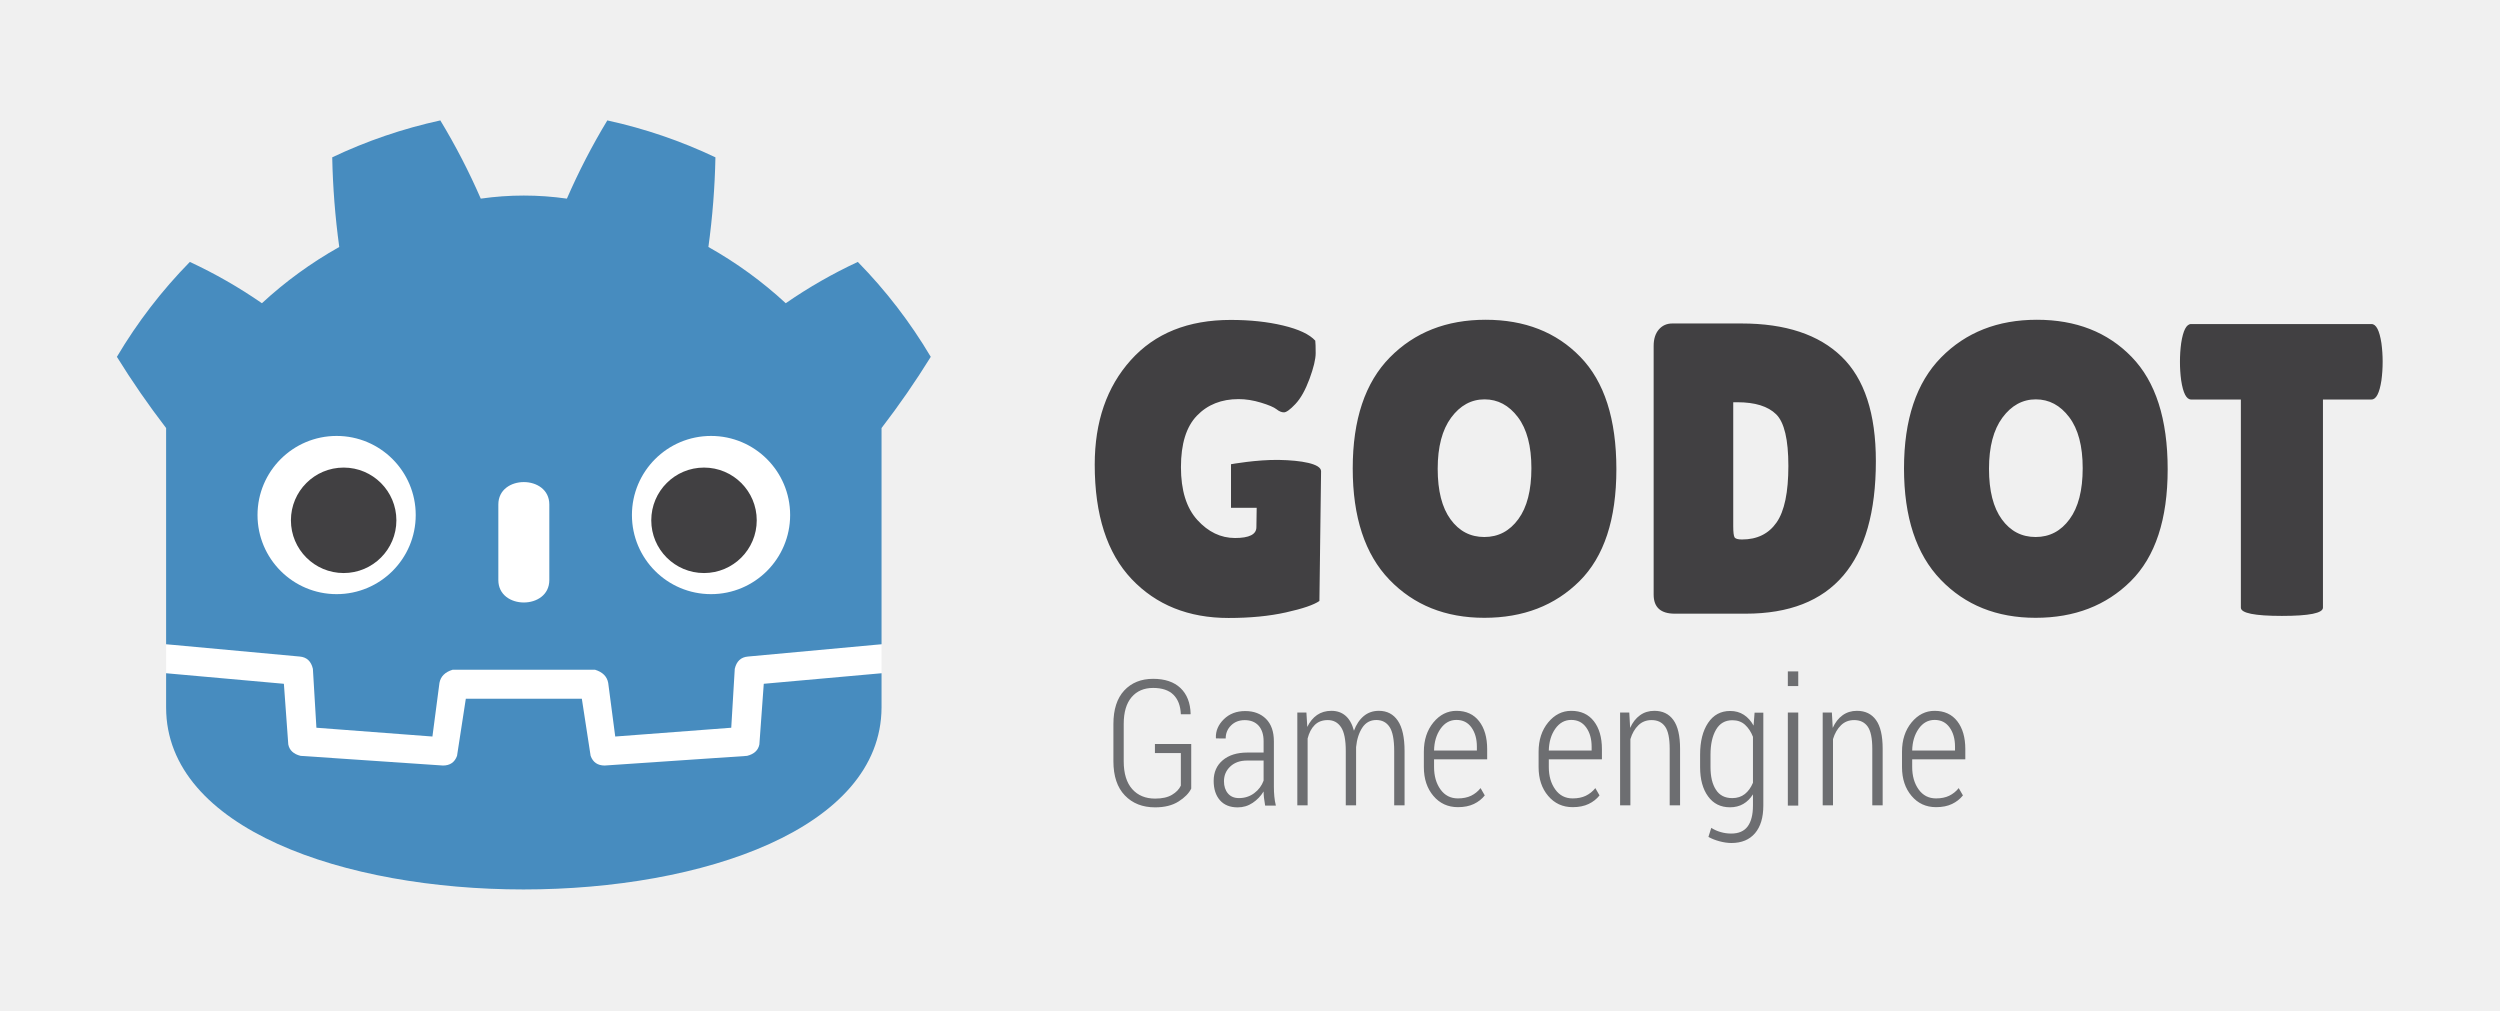
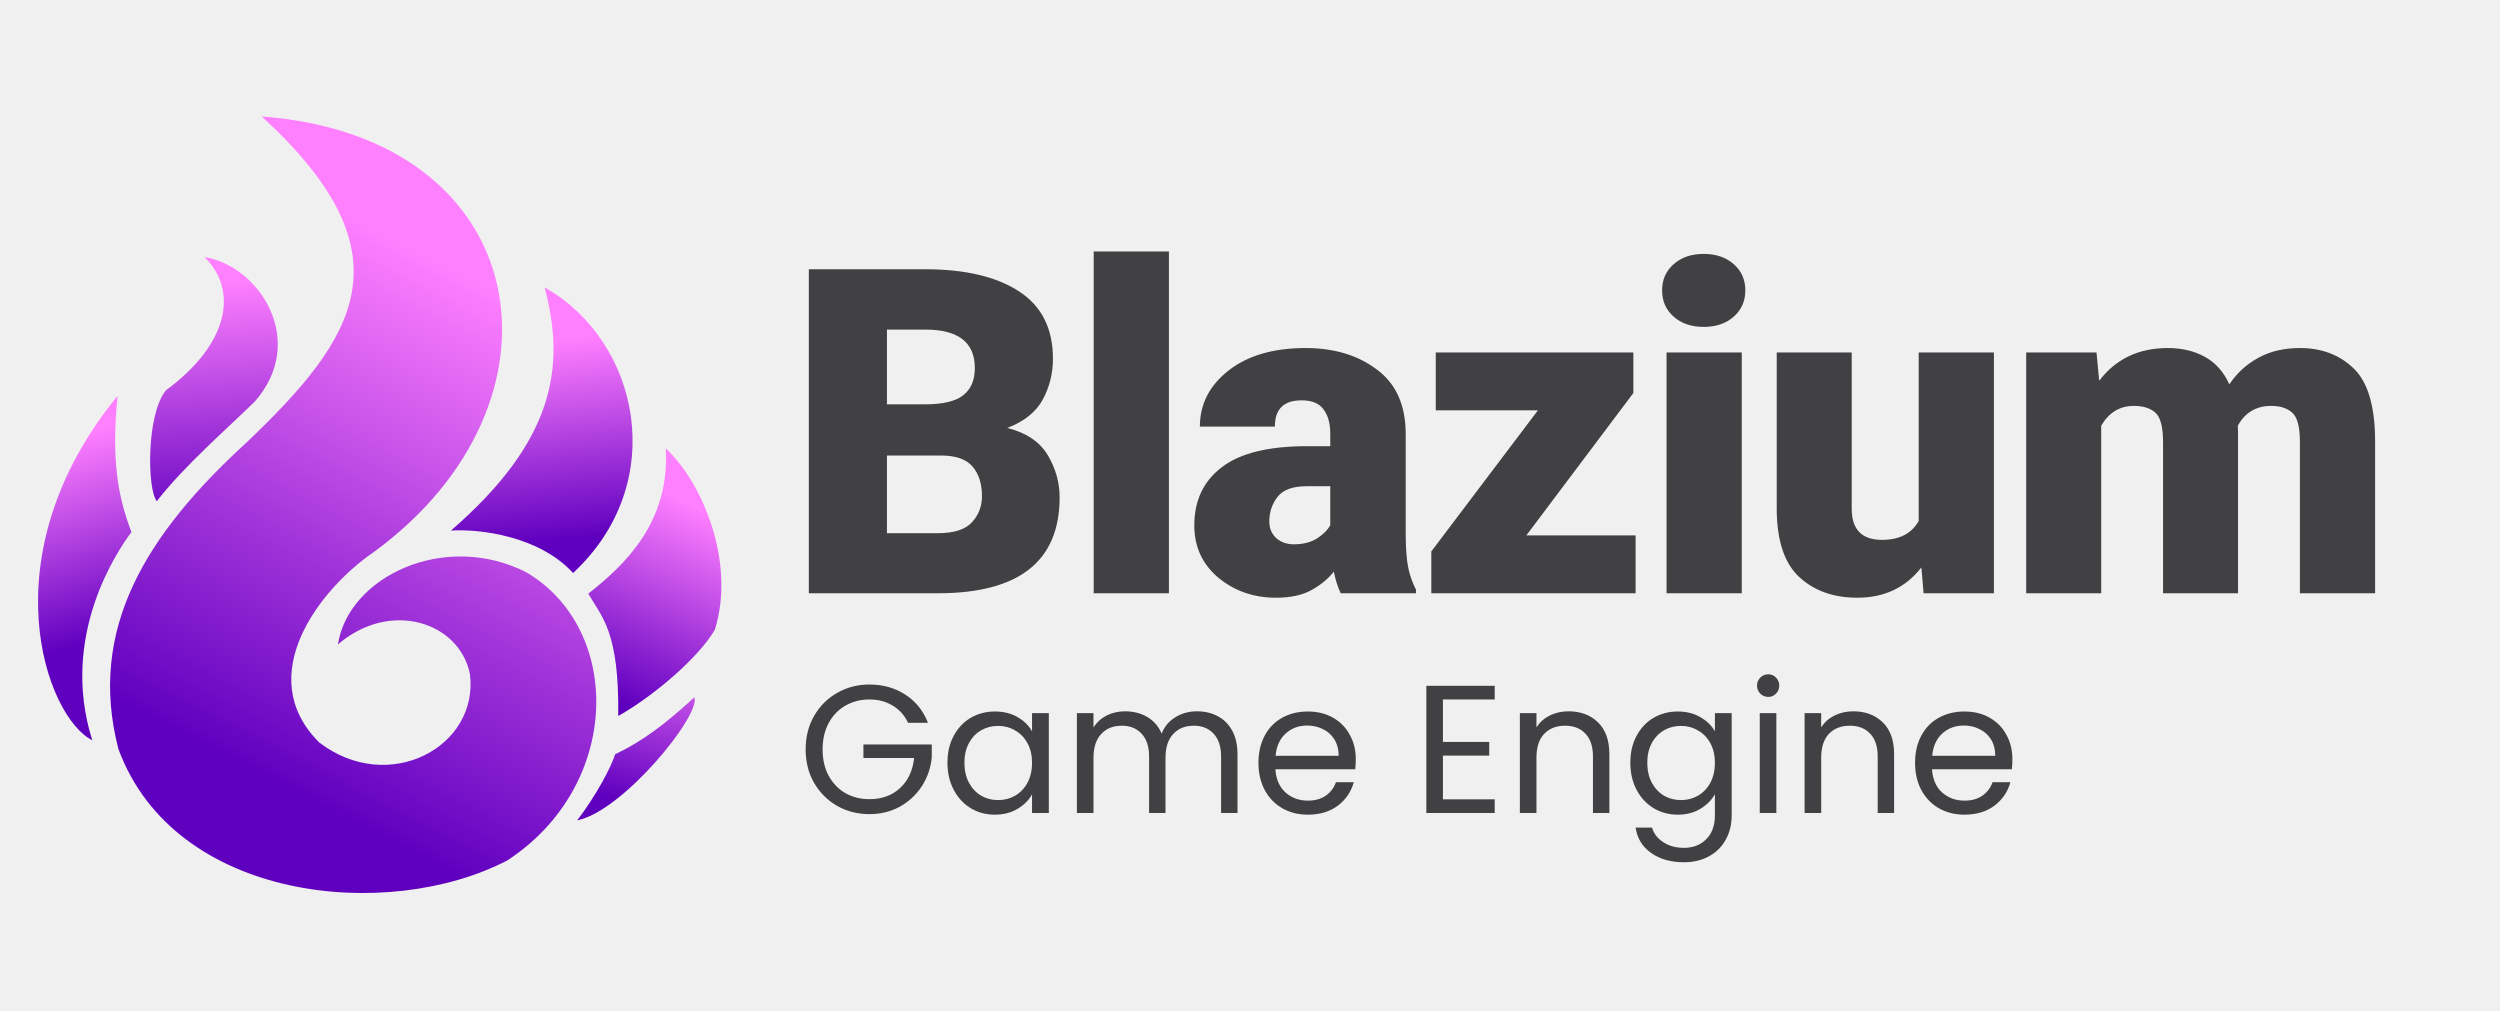
- <svg xmlns="http://www.w3.org/2000/svg" width="1024" height="414">
-   <path fill="#414042" d="M523.82 188.382c-9.142-.142-19.603 1.764-19.603 1.764v17.842h10.52l-.117 7.953c0 2.946-2.92 4.427-8.747 4.427-5.831 0-10.982-2.47-15.45-7.395-4.48-4.932-6.708-12.141-6.708-21.64 0-9.519 2.176-16.537 6.536-21.065 4.35-4.524 10.05-6.794 17.064-6.794 2.946 0 5.996.476 9.168 1.445 3.174.962 5.293 1.863 6.375 2.707 1.072.867 2.09 1.277 3.056 1.277.96 0 2.513-1.122 4.66-3.392 2.153-2.263 4.082-5.693 5.782-10.267 1.694-4.598 2.543-8.122 2.543-10.621 0-2.48-.054-4.19-.164-5.092-2.379-2.603-6.767-4.666-13.168-6.2-6.39-1.53-13.552-2.289-21.476-2.289-17.438 0-31.073 5.49-40.92 16.47-9.855 10.982-14.773 25.24-14.773 42.79 0 20.607 5.035 36.227 15.103 46.868 10.085 10.64 23.327 15.953 39.743 15.953 8.827 0 16.664-.76 23.51-2.289 6.853-1.523 11.41-3.088 13.676-4.67l.68-53.137c0-3.087-8.149-4.488-17.29-4.645m84.247-24.804c-5.431 0-9.98 2.496-13.671 7.47-3.672 4.98-5.517 11.969-5.517 20.963 0 9.013 1.754 15.914 5.27 20.722 3.508 4.823 8.117 7.225 13.835 7.225 5.715 0 10.358-2.432 13.924-7.313q5.351-7.293 5.353-20.884c0-9.054-1.846-16.023-5.524-20.89q-5.51-7.292-13.67-7.293m-.083 89.477c-15.9 0-28.868-5.203-38.89-15.61q-15.016-15.624-15.017-45.592c0-19.992 5.063-35.128 15.191-45.435 10.131-10.293 23.209-15.444 39.228-15.444 16.016 0 28.954 5.058 38.795 15.204 9.858 10.126 14.778 25.477 14.778 46.009 0 20.546-5.034 35.828-15.114 45.856-10.08 10.008-23.062 15.012-38.971 15.012m101.95-88.298v50.788c0 2.37.176 3.866.515 4.493.337.624 1.358.937 3.052.937 6.232 0 10.954-2.328 14.181-6.97 3.235-4.636 4.835-12.356 4.835-23.168 0-10.817-1.674-17.865-5-21.139-3.344-3.283-8.64-4.94-15.884-4.94zm-32.599 78.798V141.681c0-2.832.704-5.067 2.126-6.724 1.413-1.632 3.25-2.461 5.521-2.461h28.357c17.994 0 31.664 4.54 40.994 13.597 9.347 9.054 14.02 23.31 14.02 42.784 0 41.66-17.778 62.486-53.326 62.486h-29.03c-5.769 0-8.662-2.597-8.662-7.808m156.544-79.977c-5.432 0-9.994 2.496-13.678 7.47q-5.507 7.471-5.508 20.963c0 9.013 1.758 15.914 5.262 20.722 3.505 4.823 8.119 7.225 13.837 7.225 5.717 0 10.363-2.432 13.924-7.313q5.354-7.293 5.355-20.884c0-9.054-1.843-16.023-5.522-20.89-3.68-4.861-8.23-7.293-13.67-7.293m-.087 89.477q-23.86 0-38.88-15.61-15.03-15.624-15.03-45.592c0-19.992 5.065-35.128 15.191-45.435 10.139-10.293 23.209-15.444 39.233-15.444 16.02 0 28.946 5.058 38.8 15.204 9.85 10.126 14.772 25.477 14.772 46.009 0 20.546-5.037 35.828-15.115 45.856-10.076 10.008-23.07 15.012-38.971 15.012m117.69-4.17c0 2.251-5.597 3.392-16.809 3.392-11.202 0-16.815-1.141-16.815-3.392v-85.248h-20.371c-1.928 0-3.286-2.597-4.077-7.818a56 56 0 0 1-.501-7.636c0-2.592.162-5.146.501-7.636.79-5.205 2.15-7.823 4.077-7.823h73.864c1.924 0 3.277 2.617 4.078 7.823.333 2.49.505 5.043.505 7.636 0 2.608-.172 5.152-.505 7.637-.8 5.22-2.154 7.817-4.078 7.817h-19.87z" />
-   <path fill="#6d6e71" d="M487.93 322.997c-.94 1.926-2.664 3.691-5.188 5.289-2.52 1.607-5.722 2.406-9.611 2.406-5.132 0-9.259-1.617-12.394-4.887-3.122-3.243-4.686-7.92-4.686-14.022V296.57c0-5.97 1.473-10.548 4.431-13.743 2.95-3.17 6.903-4.78 11.84-4.78 4.824 0 8.564 1.27 11.212 3.781 2.639 2.519 4.025 6.038 4.146 10.532l-.066.2h-3.94c-.14-3.443-1.14-6.101-3.022-7.979-1.871-1.861-4.655-2.803-8.33-2.803-3.72 0-6.668 1.259-8.823 3.785-2.15 2.518-3.224 6.17-3.224 10.968v15.301q.001 7.462 3.476 11.382c2.316 2.592 5.438 3.892 9.38 3.892 2.876 0 5.19-.51 6.92-1.554 1.738-1.028 2.942-2.285 3.624-3.775V308.45h-10.618v-3.704h14.873zm19.557 3.902c2.336 0 4.416-.661 6.232-2.01 1.82-1.353 3.096-3.063 3.852-5.146v-8.224h-6.756q-4.31 0-6.896 2.442c-1.726 1.617-2.581 3.637-2.581 6.037 0 2.03.534 3.696 1.616 4.981 1.08 1.289 2.59 1.92 4.533 1.92m10.715 3.068a99 99 0 0 1-.48-3.225 22 22 0 0 1-.15-2.562 14.9 14.9 0 0 1-4.483 4.675c-1.836 1.236-3.878 1.848-6.128 1.848-3.147 0-5.567-.975-7.28-2.927-1.702-1.96-2.563-4.6-2.563-7.936 0-3.523 1.237-6.35 3.72-8.448 2.48-2.098 5.85-3.147 10.09-3.147h6.643v-4.672c0-2.686-.686-4.802-2.032-6.331-1.375-1.51-3.264-2.275-5.701-2.275-2.268 0-4.139.722-5.608 2.182-1.463 1.45-2.19 3.224-2.19 5.337l-3.944-.035-.07-.206c-.11-2.866.973-5.4 3.261-7.646 2.279-2.24 5.203-3.352 8.761-3.352 3.517 0 6.347 1.069 8.509 3.2q3.224 3.227 3.226 9.21v18.645c0 1.358.064 2.677.183 3.936a25 25 0 0 0 .627 3.729zm16.905-38.108.36 5.9c1-2.112 2.339-3.739 3.998-4.896q2.498-1.711 5.874-1.711c2.296 0 4.232.668 5.794 2.02 1.562 1.347 2.714 3.387 3.446 6.127.938-2.529 2.264-4.528 3.986-5.975 1.722-1.45 3.812-2.172 6.23-2.172 3.335 0 5.923 1.35 7.755 4.05 1.841 2.705 2.759 6.856 2.759 12.464v22.207h-4.246v-22.28c0-4.663-.645-7.946-1.9-9.834-1.261-1.89-3.071-2.842-5.41-2.842-2.462 0-4.384 1.04-5.767 3.152-1.375 2.112-2.223 4.754-2.531 7.945v23.86h-4.224v-22.258c0-4.554-.639-7.812-1.945-9.759-1.299-1.946-3.107-2.912-5.427-2.912-2.218 0-4.013.677-5.358 2.02-1.353 1.349-2.315 3.195-2.899 5.538v27.369h-4.22v-38.014zm61.457 3.021q-3.966 0-6.517 3.613c-1.705 2.415-2.585 5.392-2.656 8.938h17.537v-1.626c0-3.137-.736-5.75-2.21-7.822-1.482-2.075-3.53-3.103-6.154-3.103m.598 35.735c-4.099 0-7.451-1.543-10.055-4.621q-3.895-4.61-3.896-11.793v-6.313c0-4.798 1.303-8.798 3.912-11.979 2.616-3.167 5.758-4.75 9.441-4.75 3.983 0 7.068 1.413 9.27 4.246q3.313 4.257 3.312 11.434v4.171H587.39v3.162c0 3.68.882 6.744 2.635 9.19 1.757 2.45 4.144 3.666 7.136 3.666 2.077 0 3.888-.367 5.396-1.089a11.1 11.1 0 0 0 3.877-3.132l1.728 2.99c-1.148 1.456-2.634 2.633-4.45 3.505-1.811.868-4 1.312-6.551 1.312m46.411-35.734q-3.976 0-6.528 3.613-2.54 3.62-2.652 8.938h17.54v-1.626c0-3.137-.733-5.75-2.216-7.822-1.475-2.075-3.52-3.103-6.144-3.103m.593 35.735c-4.1 0-7.446-1.543-10.045-4.621q-3.91-4.61-3.91-11.793v-6.313c0-4.798 1.309-8.798 3.913-11.979 2.623-3.167 5.766-4.75 9.45-4.75 3.975 0 7.072 1.413 9.27 4.246 2.2 2.837 3.304 6.65 3.304 11.434v4.171h-21.755v3.162q0 5.52 2.647 9.19c1.747 2.45 4.124 3.666 7.125 3.666 2.087 0 3.888-.367 5.392-1.089a11.2 11.2 0 0 0 3.894-3.132l1.717 2.99c-1.15 1.456-2.633 2.633-4.451 3.505-1.81.868-3.997 1.312-6.55 1.312m23.189-38.755.345 6.284c1.014-2.23 2.353-3.962 4.034-5.166 1.667-1.21 3.63-1.824 5.887-1.824 3.396 0 5.998 1.256 7.804 3.78 1.826 2.518 2.73 6.434 2.73 11.749v23.191h-4.249V306.72c0-4.343-.636-7.377-1.9-9.137-1.258-1.76-3.107-2.636-5.513-2.636-2.158 0-3.968.701-5.419 2.126-1.457 1.412-2.543 3.294-3.267 5.666v27.134h-4.219V291.86zm33.27 22.395c0 3.858.73 6.926 2.213 9.208 1.465 2.304 3.695 3.443 6.671 3.443 2.04 0 3.757-.544 5.167-1.657 1.405-1.113 2.514-2.662 3.336-4.627V301.79c-.79-2.025-1.874-3.66-3.244-4.92-1.368-1.24-3.102-1.863-5.186-1.863-2.97 0-5.216 1.294-6.708 3.891-1.502 2.603-2.25 5.995-2.25 10.161zm-4.262-5.195c0-5.386 1.088-9.714 3.274-12.975 2.169-3.245 5.187-4.871 9.03-4.871 2.134 0 4.007.52 5.607 1.564 1.603 1.024 2.928 2.523 3.992 4.43l.412-5.287h3.581v38.048c0 4.871-1.13 8.646-3.4 11.317-2.271 2.66-5.499 4.009-9.666 4.009-1.5 0-3.11-.235-4.832-.691-1.724-.456-3.252-1.054-4.59-1.805l1.168-3.704a14.1 14.1 0 0 0 3.831 1.716 15.2 15.2 0 0 0 4.352.616q4.536-.001 6.71-2.905c1.452-1.961 2.18-4.798 2.18-8.553v-4.597c-1.079 1.71-2.402 3.024-3.97 3.93-1.563.912-3.39 1.368-5.448 1.368-3.818 0-6.814-1.496-8.976-4.486-2.167-2.983-3.255-6.965-3.255-11.93zm40.2 20.916h-4.266V291.86h4.266zm0-48.968h-4.266v-6.005h4.266zm13.774 10.852.346 6.284c1.016-2.23 2.35-3.962 4.027-5.166 1.677-1.21 3.643-1.824 5.89-1.824 3.397 0 6.01 1.256 7.82 3.78 1.821 2.518 2.717 6.434 2.717 11.749v23.191h-4.248V306.72c0-4.343-.635-7.377-1.897-9.137-1.268-1.76-3.103-2.636-5.517-2.636-2.157 0-3.962.701-5.412 2.126-1.455 1.412-2.545 3.294-3.266 5.666v27.134h-4.224V291.86zm42.074 3.021q-3.978 0-6.518 3.613-2.547 3.62-2.66 8.938h17.54v-1.626c0-3.137-.731-5.75-2.21-7.822-1.476-2.075-3.525-3.103-6.152-3.103m.602 35.735c-4.11 0-7.456-1.543-10.048-4.621q-3.903-4.61-3.903-11.793v-6.313c0-4.798 1.302-8.798 3.91-11.979q3.924-4.75 9.439-4.75c3.978 0 7.077 1.413 9.283 4.246 2.197 2.837 3.3 6.65 3.3 11.434v4.171h-21.76v3.162c0 3.68.887 6.744 2.642 9.19 1.754 2.45 4.133 3.666 7.137 3.666 2.08 0 3.88-.367 5.382-1.089a11.16 11.16 0 0 0 3.897-3.132l1.725 2.99c-1.156 1.456-2.64 2.633-4.454 3.505-1.81.868-3.998 1.312-6.55 1.312" />
-   <g fill="#fff" transform="matrix(.36 0 0 .36 30.24 21.6)">
-     <path d="M105 673v33q407 354 814 0v-33z" />
-     <path fill="#478cbf" d="m105 673 152 14q12 1 15 14l4 67 132 10 8-61q2-11 15-15h162q13 4 15 15l8 61 132-10 4-67q3-13 15-14l152-14V427q30-39 56-81-35-59-83-108-43 20-82 47-40-37-88-64 7-51 8-102-59-28-123-42-26 43-46 89-49-7-98 0-20-46-46-89-64 14-123 42 1 51 8 102-48 27-88 64-39-27-82-47-48 49-83 108 26 42 56 81zm0 33v39c0 276 813 276 814 0v-39l-134 12-5 69q-2 10-14 13l-162 11q-12 0-16-11l-10-65H446l-10 65q-4 11-16 11l-162-11q-12-3-14-13l-5-69z" />
-     <path d="M483 600c0 34 58 34 58 0v-86c0-34-58-34-58 0z" />
-     <circle cx="725" cy="526" r="90" />
-     <circle cx="299" cy="526" r="90" />
-   </g>
-   <g fill="#414042" transform="matrix(.36 0 0 .36 30.24 21.6)">
-     <circle cx="307" cy="532" r="60" />
-     <circle cx="717" cy="532" r="60" />
+ <svg xmlns="http://www.w3.org/2000/svg" xmlns:xlink="http://www.w3.org/1999/xlink" xml:space="preserve" width="1024" height="414">
+   <defs>
+     <linearGradient xlink:href="#a" id="b" x1="345.488" x2="326.393" y1="537.545" y2="278.277" gradientTransform="translate(25.645)" gradientUnits="userSpaceOnUse" />
+     <linearGradient id="a">
+       <stop offset="0" stop-color="#6000bf" />
+       <stop offset="1" stop-color="#ff80ff" />
+     </linearGradient>
+     <linearGradient xlink:href="#a" id="c" x1="628.385" x2="605.516" y1="554.552" y2="345.675" gradientTransform="translate(25.645)" gradientUnits="userSpaceOnUse" />
+     <linearGradient xlink:href="#a" id="d" x1="711.173" x2="813.123" y1="702.796" y2="513.799" gradientTransform="translate(25.645)" gradientUnits="userSpaceOnUse" />
+     <linearGradient xlink:href="#a" id="e" x1="263.133" x2="199.507" y1="648.504" y2="445.445" gradientTransform="translate(25.645)" gradientUnits="userSpaceOnUse" />
+     <linearGradient xlink:href="#a" id="f" x1="760.851" x2="818.785" y1="829.706" y2="638.514" gradientTransform="translate(25.645)" gradientUnits="userSpaceOnUse" />
+     <linearGradient xlink:href="#a" id="g" x1="447.231" x2="722.686" y1="825.105" y2="341.161" gradientTransform="translate(25.645)" gradientUnits="userSpaceOnUse" />
+   </defs>
+   <path fill="#414042" d="M 434.022,203.716 Q 434.022,243 384.165,243 H 331.3 V 110.291 h 47.67 q 24.518,0 38.372,9.024 13.945,9.023 13.945,27.617 0,9.024 -4.192,16.771 -4.193,7.656 -14.493,11.576 11.758,3.007 16.589,11.21 4.83,8.112 4.83,17.227 z m -70.73,-68.724 v 30.625 h 15.495 q 11.12,0 15.769,-3.737 4.74,-3.737 4.74,-11.12 0,-15.768 -20.326,-15.768 z m 38.92,68.268 q 0,-7.656 -3.828,-12.122 -3.828,-4.557 -12.943,-4.557 h -22.149 v 31.81 h 20.873 q 9.753,0 13.854,-4.375 4.193,-4.467 4.193,-10.756 M 478.785,103 V 243 H 447.978 V 103 Z m 70.375,140 q -1.732,-3.555 -2.826,-8.841 -3.554,4.466 -9.205,7.565 -5.56,3.099 -14.492,3.099 -13.672,0 -23.607,-8.203 -9.844,-8.295 -9.844,-21.42 0,-15.22 11.21,-23.789 11.212,-8.659 35.001,-8.659 h 9.48 v -5.195 q 0,-6.198 -2.735,-9.844 -2.643,-3.737 -9.024,-3.737 -10.937,0 -10.937,10.756 h -30.716 q 0,-13.763 11.757,-22.97 11.758,-9.205 31.537,-9.205 17.591,0 29.258,8.841 11.758,8.75 11.758,26.341 v 40.378 q 0,9.662 1.093,14.675 1.094,4.922 3.1,8.659 V 243 Z m -19.232,-20.052 q 5.651,0 9.48,-2.37 3.828,-2.46 5.468,-5.469 v -15.95 h -9.661 q -8.66,0 -12.032,4.466 -3.28,4.375 -3.28,9.935 0,4.193 2.825,6.836 2.916,2.552 7.2,2.552 m 58.162,-54.87 V 144.38 h 80.937 v 16.589 l -43.84,58.333 h 44.752 V 243 h -83.672 v -17.135 l 43.659,-57.787 z m 92.706,-49.128 q 0,-6.562 4.74,-10.755 4.739,-4.193 12.304,-4.193 7.565,0 12.305,4.193 4.74,4.193 4.74,10.755 0,6.563 -4.74,10.756 -4.74,4.192 -12.305,4.192 -7.565,0 -12.305,-4.192 -4.74,-4.192 -4.74,-10.756 z m 32.63,25.43 V 243 h -30.807 v -98.62 z m 74.477,98.62 -0.912,-10.573 q -9.661,12.396 -26.25,12.396 -14.674,0 -23.88,-8.568 -9.115,-8.568 -9.115,-28.073 V 144.38 h 30.717 v 63.985 q 0,12.76 12.395,12.76 10.756,0 15.04,-7.747 V 144.38 h 30.807 V 243 Z m 86.143,-76.745 q -8.659,0 -13.398,8.112 V 243 H 829.93 v -98.62 h 28.803 l 1.093,11.576 q 10.209,-13.399 28.073,-13.399 8.66,0 15.13,3.555 6.563,3.554 10.118,11.302 4.648,-6.927 11.849,-10.846 7.291,-4.01 17.044,-4.01 13.49,0 22.148,8.476 8.66,8.476 8.66,29.896 V 243 H 942.04 v -62.07 q 0,-9.206 -3.19,-11.94 -3.1,-2.735 -8.568,-2.735 -9.206,0 -13.672,8.112 0.091,1.367 0.091,2.826 V 243 h -30.716 v -61.888 q 0,-9.388 -3.19,-12.123 -3.099,-2.734 -8.75,-2.734 z" aria-label="Blazium" font-family="Roboto" font-size="186.667" font-weight="900" letter-spacing="-4" paint-order="stroke fill markers" style="line-height:1.25;-inkscape-font-specification:&quot;Roboto Heavy&quot;" />
+   <path fill="#414042" d="m 371.952,296.056 q -2.165,-4.555 -6.272,-7.019 -4.106,-2.538 -9.557,-2.538 -5.45,0 -9.856,2.538 -4.33,2.464 -6.87,7.168 -2.463,4.63 -2.463,10.752 0,6.122 2.464,10.752 2.538,4.63 6.869,7.168 4.405,2.464 9.856,2.464 7.616,0 12.544,-4.554 4.928,-4.554 5.75,-12.32 h -20.758 v -5.526 h 28 v 5.227 q -0.597,6.421 -4.032,11.797 -3.435,5.302 -9.035,8.438 -5.6,3.061 -12.469,3.061 -7.243,0 -13.216,-3.36 -5.973,-3.435 -9.483,-9.483 -3.434,-6.048 -3.434,-13.664 0,-7.616 3.434,-13.664 3.51,-6.122 9.483,-9.482 5.973,-3.435 13.216,-3.435 8.288,0 14.635,4.107 6.421,4.106 9.333,11.573 z m 16.128,16.352 q 0,-6.272 2.539,-10.976 2.539,-4.779 6.944,-7.392 4.48,-2.613 9.93,-2.613 5.377,0 9.334,2.314 3.957,2.314 5.899,5.824 V 292.1 h 6.869 v 40.917 h -6.87 V 325.4 q -2.015,3.584 -6.047,5.973 -3.958,2.315 -9.259,2.315 -5.45,0 -9.856,-2.688 -4.406,-2.688 -6.944,-7.541 -2.538,-4.853 -2.539,-11.051 m 34.646,0.075 q 0,-4.63 -1.867,-8.064 -1.867,-3.434 -5.077,-5.227 -3.136,-1.867 -6.944,-1.867 -3.808,0 -6.944,1.792 -3.136,1.792 -5.003,5.227 -1.867,3.435 -1.867,8.064 0,4.704 1.867,8.213 1.867,3.435 5.003,5.302 3.136,1.792 6.944,1.792 3.808,0 6.944,-1.792 3.21,-1.867 5.077,-5.302 1.867,-3.509 1.867,-8.138 m 67.573,-21.131 q 4.779,0 8.512,2.016 3.733,1.941 5.899,5.899 2.165,3.957 2.165,9.632 v 24.117 h -6.72 v -23.147 q 0,-6.122 -3.061,-9.333 -2.987,-3.285 -8.139,-3.285 -5.301,0 -8.437,3.434 -3.136,3.36 -3.136,9.782 v 22.549 h -6.72 v -23.147 q 0,-6.122 -3.062,-9.333 -2.986,-3.285 -8.138,-3.285 -5.302,0 -8.438,3.434 -3.136,3.36 -3.136,9.782 v 22.549 h -6.794 v -40.917 h 6.794 v 5.898 q 2.016,-3.21 5.376,-4.928 3.435,-1.717 7.542,-1.717 5.152,0 9.11,2.315 3.956,2.314 5.898,6.794 1.717,-4.33 5.674,-6.72 3.957,-2.39 8.811,-2.389 m 65.035,19.637 q 0,1.942 -0.224,4.107 h -32.704 q 0.373,6.048 4.106,9.483 3.808,3.36 9.184,3.36 4.406,0 7.318,-2.016 2.987,-2.091 4.181,-5.526 h 7.318 q -1.643,5.899 -6.571,9.632 -4.928,3.659 -12.246,3.659 -5.824,0 -10.453,-2.613 -4.555,-2.614 -7.168,-7.392 -2.613,-4.854 -2.613,-11.2 0,-6.347 2.538,-11.126 2.54,-4.778 7.094,-7.317 4.63,-2.613 10.602,-2.613 5.825,0 10.305,2.538 4.48,2.539 6.869,7.019 2.464,4.405 2.464,10.005 m -7.019,-1.418 q 0,-3.883 -1.717,-6.646 -1.717,-2.837 -4.704,-4.256 -2.912,-1.493 -6.496,-1.493 -5.152,0 -8.81,3.285 -3.585,3.286 -4.107,9.11 z m 42.71,-23.072 v 17.397 h 18.965 v 5.6 h -18.965 v 17.92 h 21.205 v 5.6 h -28 v -52.117 h 28 v 5.6 z m 51.445,4.853 q 7.467,0 12.096,4.555 4.63,4.48 4.63,12.992 v 24.117 h -6.72 v -23.147 q 0,-6.122 -3.062,-9.333 -3.061,-3.285 -8.363,-3.285 -5.376,0 -8.586,3.36 -3.136,3.36 -3.136,9.781 v 22.624 h -6.795 v -40.917 h 6.795 v 5.824 q 2.016,-3.136 5.45,-4.854 3.51,-1.717 7.691,-1.717 m 44.725,0.075 q 5.302,0 9.259,2.314 4.032,2.315 5.973,5.824 V 292.1 h 6.87 v 41.813 q 0,5.6 -2.39,9.93 -2.389,4.406 -6.869,6.87 -4.405,2.464 -10.304,2.464 -8.064,0 -13.44,-3.808 -5.376,-3.808 -6.347,-10.379 h 6.72 q 1.12,3.734 4.63,5.974 3.509,2.314 8.437,2.314 5.6,0 9.11,-3.509 3.583,-3.51 3.583,-9.856 v -8.587 q -2.016,3.584 -5.973,5.974 -3.957,2.39 -9.259,2.39 -5.45,0 -9.93,-2.689 -4.406,-2.688 -6.944,-7.541 -2.539,-4.854 -2.539,-11.051 0,-6.272 2.539,-10.976 2.538,-4.779 6.944,-7.392 4.48,-2.613 9.93,-2.613 z m 15.232,21.056 q 0,-4.63 -1.866,-8.064 -1.866,-3.434 -5.078,-5.227 -3.136,-1.867 -6.944,-1.867 -3.808,0 -6.944,1.792 -3.136,1.792 -5.002,5.227 -1.866,3.435 -1.867,8.064 0,4.704 1.867,8.213 1.866,3.435 5.002,5.302 3.136,1.792 6.944,1.792 3.808,0 6.944,-1.792 3.211,-1.867 5.078,-5.302 1.866,-3.509 1.866,-8.138 m 21.878,-27.03 q -1.942,0 -3.286,-1.344 -1.344,-1.344 -1.344,-3.285 0,-1.941 1.344,-3.285 1.344,-1.344 3.286,-1.344 1.866,0 3.136,1.344 1.344,1.344 1.344,3.285 0,1.941 -1.344,3.285 -1.27,1.344 -3.136,1.344 m 3.285,6.646 v 40.917 h -6.795 V 292.1 Z m 31.51,-0.747 q 7.466,0 12.095,4.555 4.63,4.48 4.63,12.992 v 24.117 h -6.72 V 309.87 q 0,-6.122 -3.062,-9.333 -3.06,-3.285 -8.362,-3.285 -5.376,0 -8.587,3.36 -3.136,3.36 -3.136,9.781 v 22.624 h -6.795 V 292.1 h 6.795 v 5.824 q 2.016,-3.136 5.45,-4.854 3.51,-1.717 7.691,-1.717 z m 65.183,19.637 q 0,1.942 -0.224,4.107 h -32.704 q 0.374,6.048 4.107,9.483 3.808,3.36 9.184,3.36 4.405,0 7.317,-2.016 2.987,-2.09 4.182,-5.526 h 7.317 q -1.643,5.9 -6.57,9.632 -4.929,3.66 -12.246,3.66 -5.824,0 -10.453,-2.614 -4.555,-2.614 -7.168,-7.392 -2.614,-4.854 -2.614,-11.2 0,-6.347 2.539,-11.126 2.539,-4.779 7.093,-7.317 4.63,-2.613 10.603,-2.613 5.824,0 10.304,2.538 4.48,2.539 6.87,7.019 2.463,4.405 2.463,10.005 m -7.018,-1.418 q 0,-3.883 -1.718,-6.646 -1.717,-2.837 -4.704,-4.256 -2.912,-1.493 -6.496,-1.493 -5.152,0 -8.81,3.285 -3.584,3.286 -4.107,9.11 z" aria-label="Game Engine" font-family="Poppins" font-size="74.667" paint-order="stroke fill markers" style="line-height:1.25;-inkscape-font-specification:Poppins" />
+   <g color="#000" paint-order="markers stroke fill">
+     <path fill="url(#b)" d="m 333.041,390.832 c 60.956,-49.645 68.888,-106.282 36.834,-141.001 52.955,9.639 98.778,89.197 48.017,153.006 -26.657,28.88 -68.133,68.803 -93.604,105.416 -9.271,-12.442 -10.125,-91.913 8.753,-117.421 z" style="-inkscape-stroke:none" transform="matrix(.42848 0 0 .387 -74.722 8.6)" />
+     <path fill="url(#c)" d="m 605.468,539.317 c 99.495,-95.417 109.652,-174.007 89.512,-257.379 90.54,56.344 120.323,206.655 27.218,302.306 -32.452,-39.308 -89.422,-46.801 -116.73,-44.926 z" style="-inkscape-stroke:none" transform="matrix(.42848 0 0 .387 -74.722 8.6)" />
+     <path fill="url(#d)" d="m 765.397,735.61 c 1.027,-90.005 -16.07,-105.169 -28.652,-129.511 34.981,-30.439 78.22,-75.638 74.074,-153.8 36.265,37.795 66.663,121.656 46.942,191.96 -14.859,28.349 -56.524,68.798 -92.364,91.35 z" style="-inkscape-stroke:none" transform="matrix(.42848 0 0 .387 -74.722 8.6)" />
+     <path fill="url(#e)" d="m 286.772,396.801 c -5.933,67.162 -0.014,105.765 13.279,144.12 C 286.963,560.259 230.933,650.697 262.607,761.242 218.558,737.233 161.826,566.002 286.772,396.801 Z" style="-inkscape-stroke:none" transform="matrix(.42848 0 0 .387 -74.722 8.6)" />
+     <path fill="url(#f)" d="m 726.132,846.03 c 17.736,-25.59 32.55,-56.278 36.255,-69.905 25.026,-13.294 46.489,-30.414 75.78,-60.351 6.376,19.042 -68.605,120.855 -112.035,130.255 z" style="-inkscape-stroke:none" transform="matrix(.42848 0 0 .387 -74.722 8.6)" />
+     <path fill="url(#g)" d="m 287.624,770.662 c -29.781,-126.684 26.211,-227.139 122.275,-324.391 105.332,-111.102 158.665,-199.02 14.749,-345.209 261.967,21.801 302.853,302.608 107.166,460.898 -51.666,39.082 -116.359,131.072 -52.202,201.699 66.221,56.081 152.881,4.625 143.984,-72.616 C 613.313,635.784 547.105,612.403 497.426,659.869 507.381,588.255 598.947,539.692 677.165,583.255 770.053,643.46 769.049,809.072 659.32,888.466 545.235,954.136 341.346,931.823 287.624,770.662 Z" style="-inkscape-stroke:none" transform="matrix(.42848 0 0 .387 -74.722 8.6)" />
  </g>
</svg>
